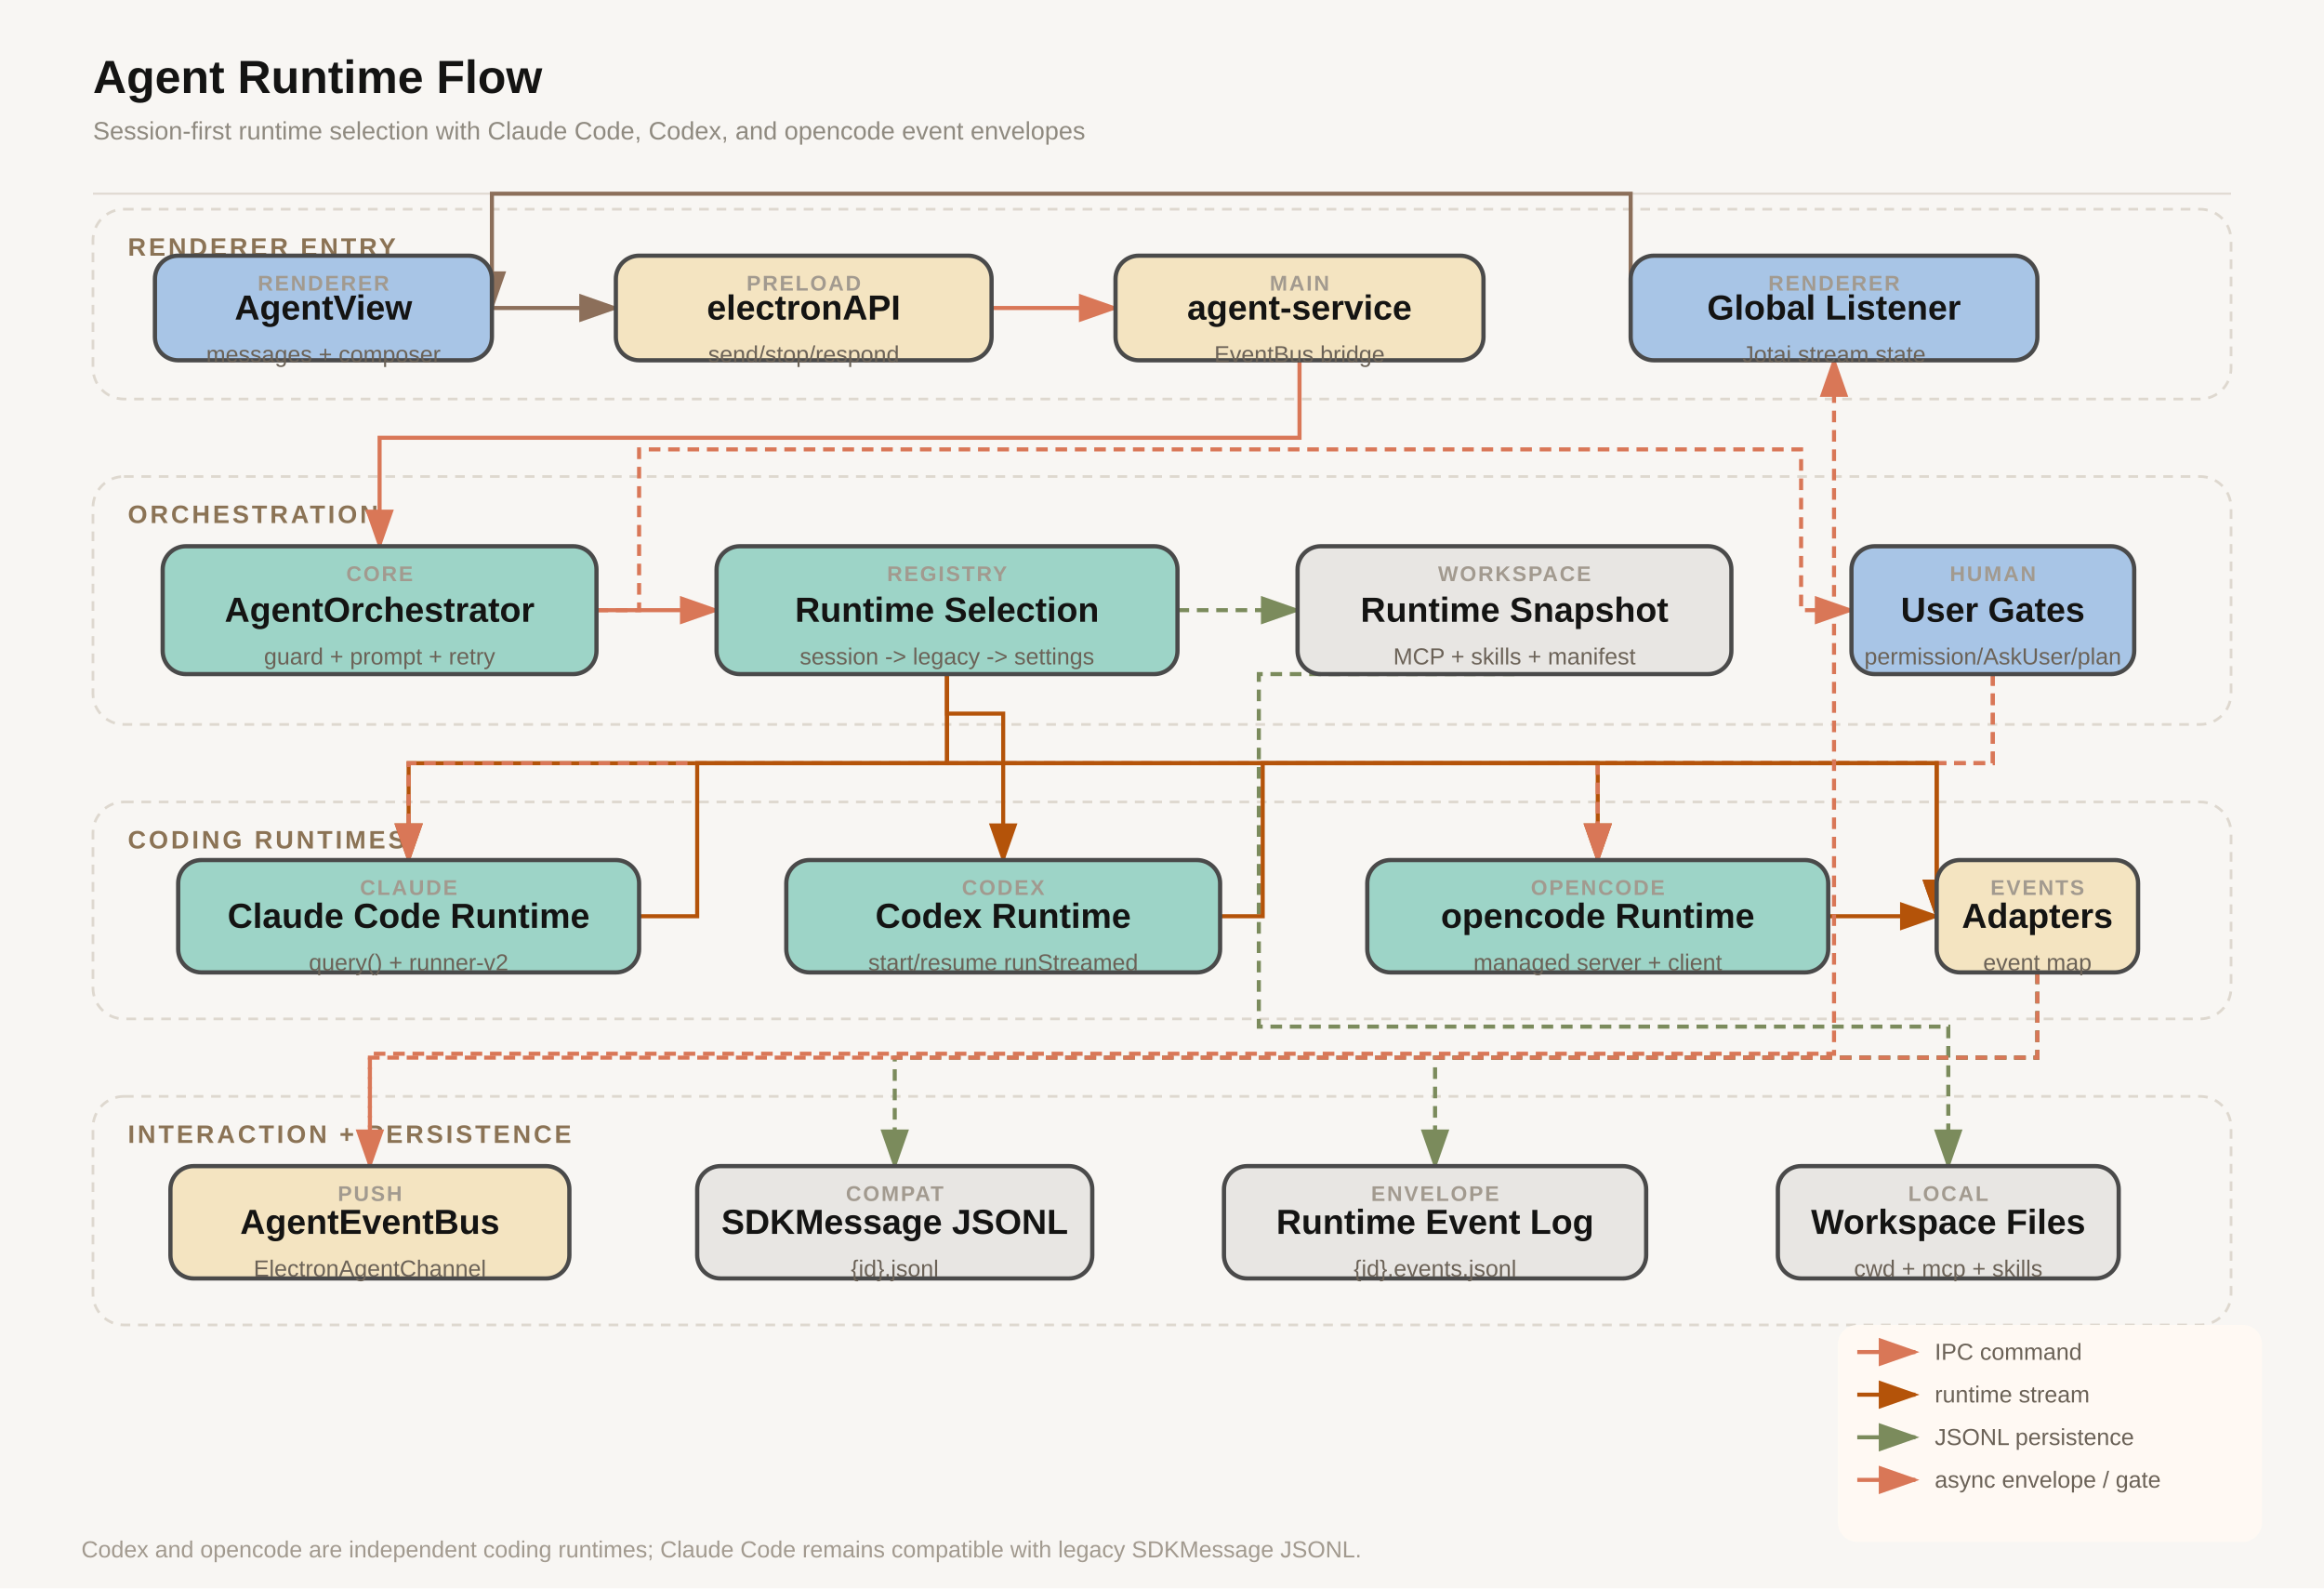
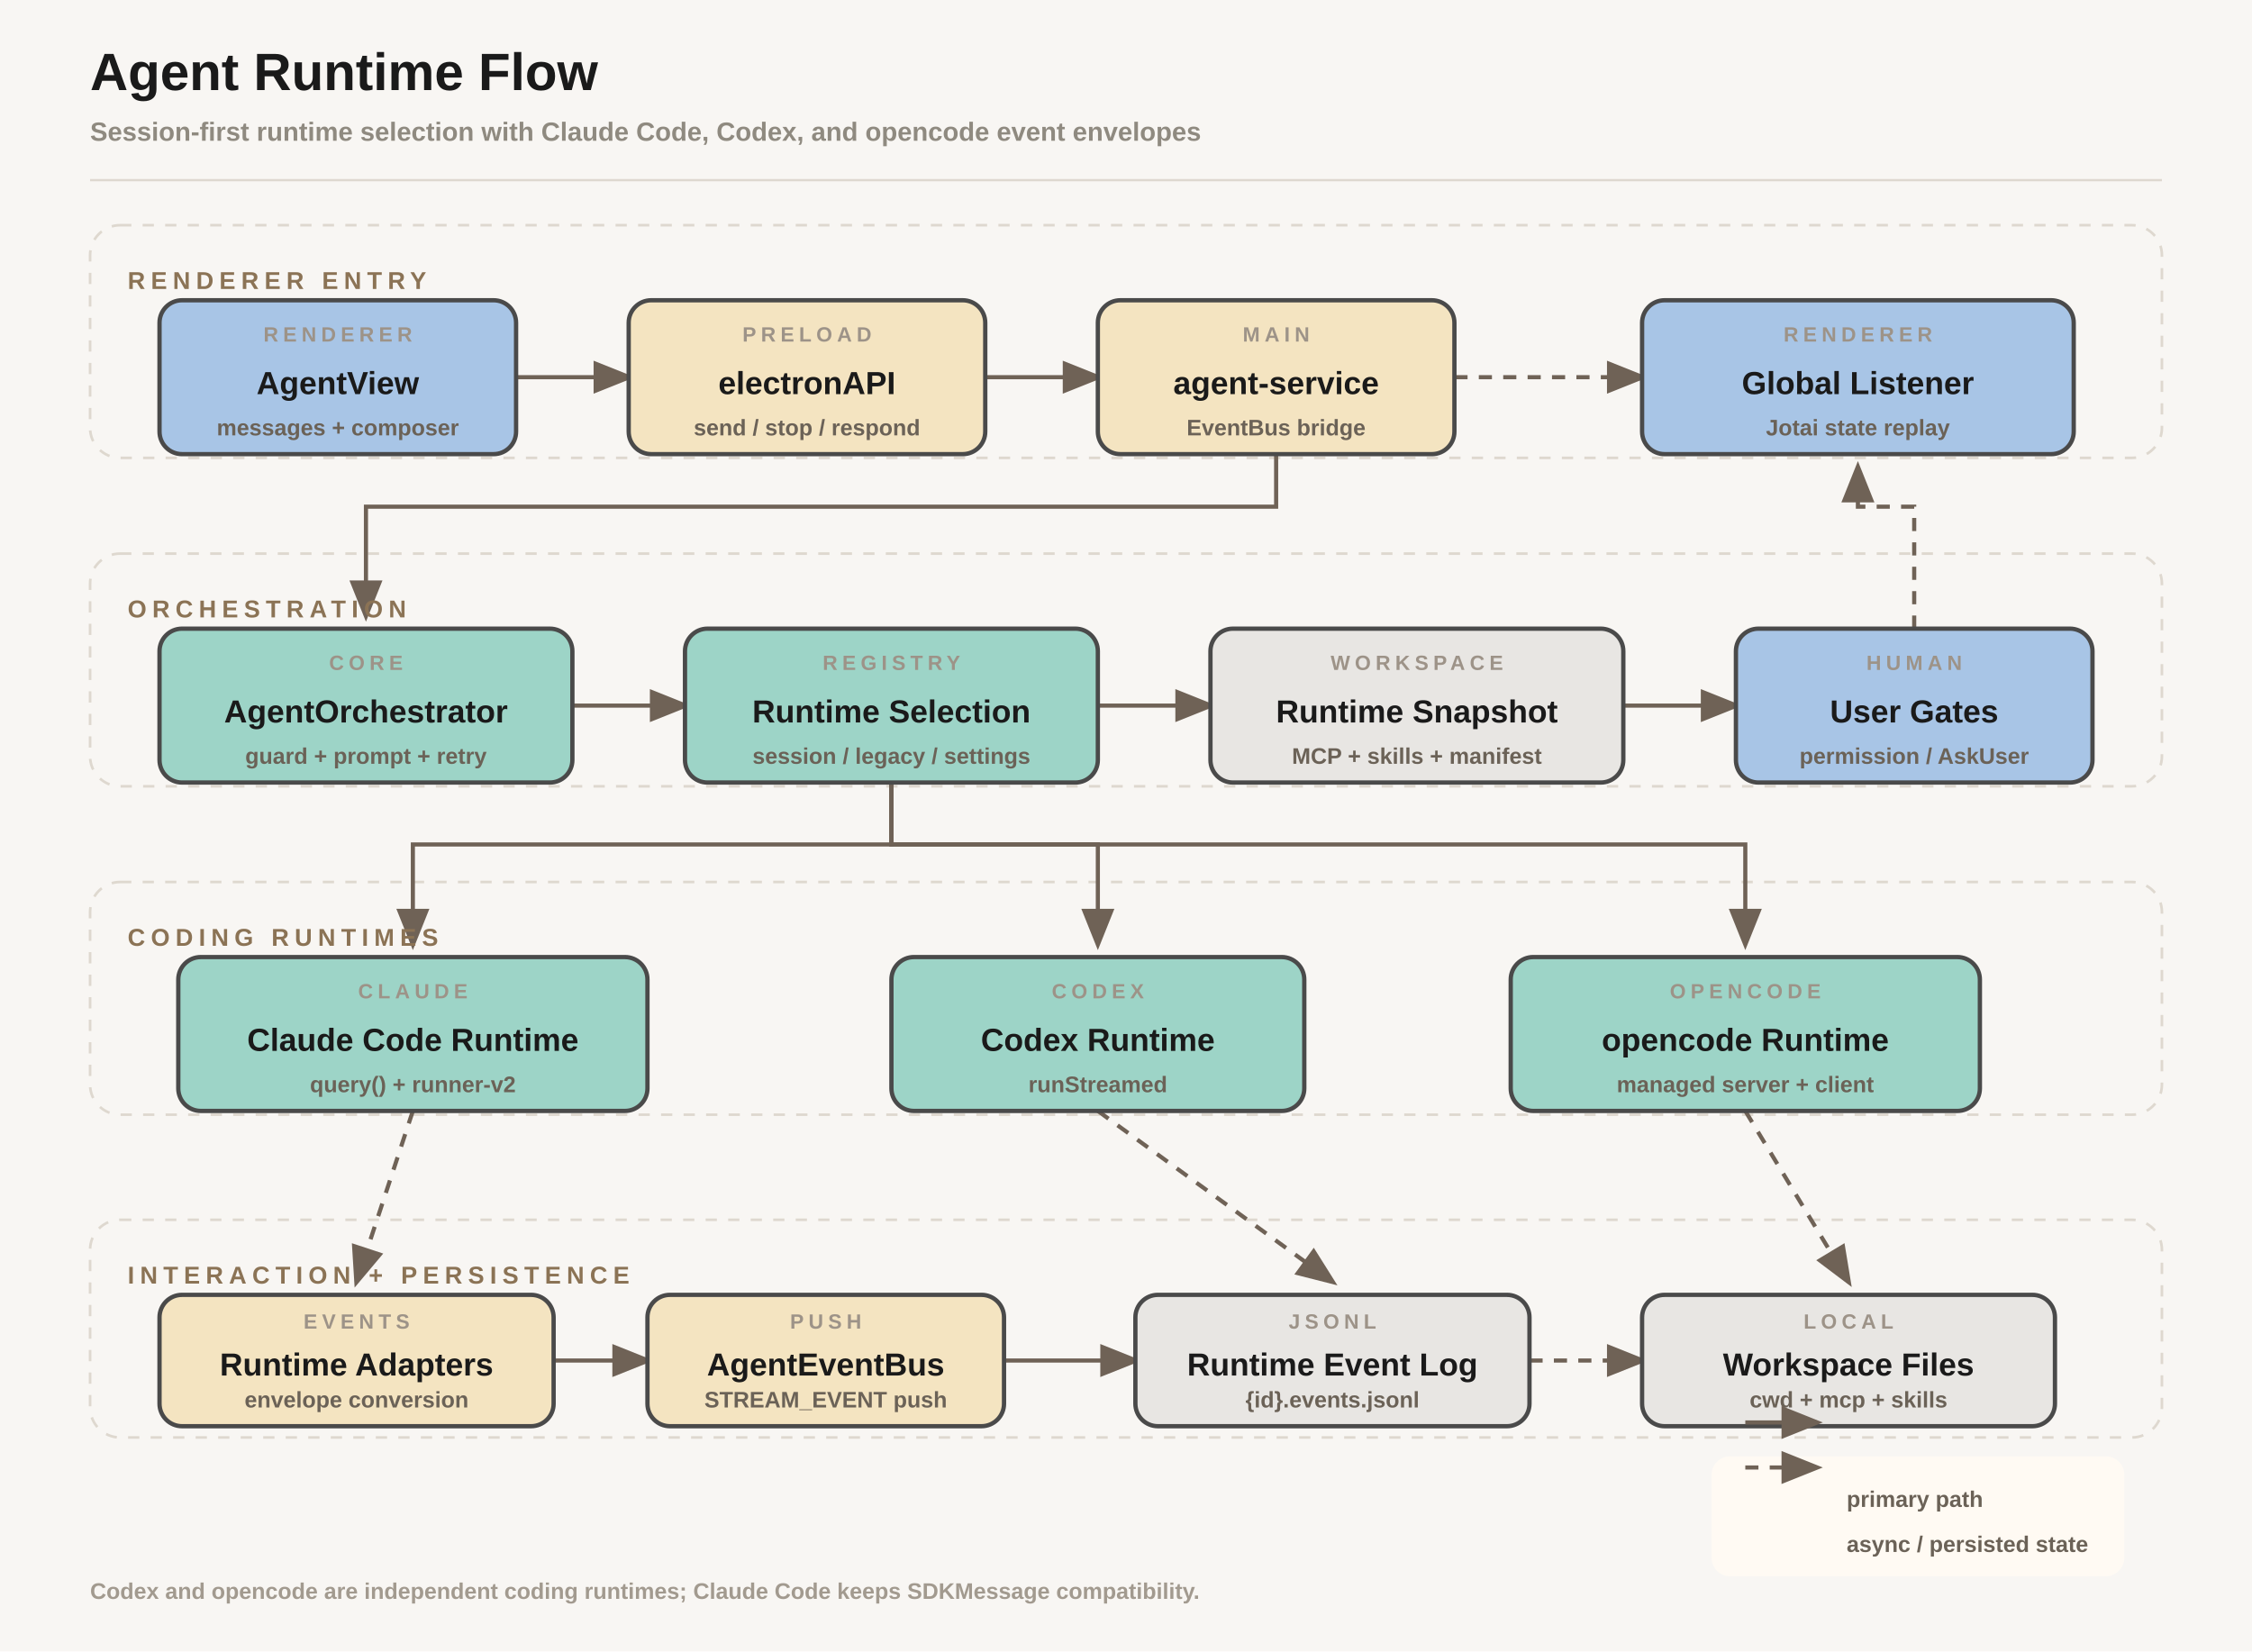
- <svg xmlns="http://www.w3.org/2000/svg" viewBox="0 0 1200 820" width="1200" height="820">
+ <svg xmlns="http://www.w3.org/2000/svg" viewBox="0 0 1200 880" width="1200" height="880">
  <defs>
-     <marker id="arrowA" markerWidth="10" markerHeight="7" refX="9" refY="3.5" orient="auto">
-       <polygon points="0 0, 10 3.5, 0 7" fill="#d97757" />
-     </marker>
-     <marker id="arrowB" markerWidth="10" markerHeight="7" refX="9" refY="3.5" orient="auto">
-       <polygon points="0 0, 10 3.5, 0 7" fill="#7b8b5c" />
-     </marker>
-     <marker id="arrowC" markerWidth="10" markerHeight="7" refX="9" refY="3.5" orient="auto">
-       <polygon points="0 0, 10 3.5, 0 7" fill="#8c6f5a" />
-     </marker>
-     <marker id="arrowE" markerWidth="10" markerHeight="7" refX="9" refY="3.5" orient="auto">
-       <polygon points="0 0, 10 3.5, 0 7" fill="#b45309" />
-     </marker>
-     <marker id="arrowF" markerWidth="10" markerHeight="7" refX="9" refY="3.5" orient="auto">
-       <polygon points="0 0, 10 3.5, 0 7" fill="#9a6fb0" />
-     </marker>
-     <marker id="arrowG" markerWidth="10" markerHeight="7" refX="9" refY="3.5" orient="auto">
-       <polygon points="0 0, 10 3.5, 0 7" fill="#d97757" />
-     </marker>
-     <marker id="arrowH" markerWidth="10" markerHeight="7" refX="9" refY="3.5" orient="auto">
-       <polygon points="0 0, 10 3.5, 0 7" fill="#8f8a80" />
+     <marker id="arrow" markerWidth="10" markerHeight="8" refX="8.5" refY="4" orient="auto">
+       <polygon points="0 0, 10 4, 0 8" fill="#6f6256" />
    </marker>
    <style>
-     text { font-family: -apple-system, BlinkMacSystemFont, 'Segoe UI', 'Helvetica Neue', Arial, 'PingFang SC', 'Microsoft YaHei', 'Microsoft JhengHei', 'SimHei', sans-serif; }
-     .title { font-size: 24px; font-weight: 700; fill: #141413; }
-     .subtitle { font-size: 13px; font-weight: 500; fill: #8f8a80; }
-     .section { font-size: 13px; font-weight: 700; fill: #8b7355; letter-spacing: 1.4px; }
-     .section-sub { font-size: 12px; font-weight: 500; fill: #b4aba0; }
-     .node-title { font-size: 18px; font-weight: 700; fill: #141413; }
-     .node-sub { font-size: 12px; font-weight: 500; fill: #6b6257; }
-     .node-type { font-size: 11px; font-weight: 700; fill: #a29a8f; letter-spacing: 0.08em; }
-     .arrow-label { font-size: 12px; font-weight: 600; fill: #6b6257; }
-     .legend { font-size: 12px; font-weight: 500; fill: #6b6257; }
-     .footnote { font-size: 12px; font-weight: 500; fill: #a29a8f; }
+       text { font-family: -apple-system, BlinkMacSystemFont, 'Segoe UI', 'Helvetica Neue', Arial, 'PingFang SC', 'Microsoft YaHei', 'Microsoft JhengHei', 'SimHei', sans-serif; letter-spacing: 0; }
+       .title { font-size: 28px; font-weight: 800; fill: #1a1a1a; }
+       .subtitle { font-size: 14px; font-weight: 600; fill: #8f8a80; }
+       .section { font-size: 13px; font-weight: 800; fill: #8b7355; letter-spacing: 3px; }
+       .node-type { font-size: 11px; font-weight: 800; fill: #9d9388; letter-spacing: 2.5px; }
+       .node-title { font-weight: 800; fill: #1a1a1a; }
+       .node-sub { font-size: 12px; font-weight: 650; fill: #6b6257; }
+       .footnote { font-size: 12px; font-weight: 650; fill: #a29a8f; }
+       .legend { font-size: 12px; font-weight: 750; fill: #6b6257; }
    </style>
  </defs>
-   <rect width="1200.0" height="820.0" fill="#f8f6f3" />
-   <text x="48.0" y="48" text-anchor="start" class="title">Agent Runtime Flow</text>
-   <text x="48.0" y="72" text-anchor="start" class="subtitle">Session-first runtime selection with Claude Code, Codex, and opencode event envelopes</text>
-   <line x1="48" y1="100" x2="1152.0" y2="100" stroke="#ded8cf" stroke-width="1" />
-   <rect x="48.0" y="108.0" width="1104.0" height="98.0" rx="16.0" fill="none" stroke="#ded8cf" stroke-width="1.4" stroke-dasharray="5 4" />
-   <text x="66.0" y="132.0" class="section">RENDERER ENTRY</text>
-   <rect x="48.0" y="246.0" width="1104.0" height="128.0" rx="16.0" fill="none" stroke="#ded8cf" stroke-width="1.4" stroke-dasharray="5 4" />
-   <text x="66.0" y="270.0" class="section">ORCHESTRATION</text>
-   <rect x="48.0" y="414.0" width="1104.0" height="112.0" rx="16.0" fill="none" stroke="#ded8cf" stroke-width="1.4" stroke-dasharray="5 4" />
-   <text x="66.0" y="438.0" class="section">CODING RUNTIMES</text>
-   <rect x="48.0" y="566.0" width="1104.0" height="118.0" rx="16.0" fill="none" stroke="#ded8cf" stroke-width="1.4" stroke-dasharray="5 4" />
-   <text x="66.0" y="590.0" class="section">INTERACTION + PERSISTENCE</text>
-   <path d="M 254.0,159.0 L 318.0,159.0" fill="none" stroke="#8c6f5a" stroke-width="2.1" marker-end="url(#arrowC)" />
-   <path d="M 512.0,159.0 L 576.0,159.0" fill="none" stroke="#d97757" stroke-width="2.1" marker-end="url(#arrowA)" />
-   <path d="M 671.0,186.0 L 671.0,226.0 L 196.0,226.0 L 196.0,282.0" fill="none" stroke="#d97757" stroke-width="2.1" marker-end="url(#arrowA)" />
-   <path d="M 308.0,315.0 L 370.0,315.0" fill="none" stroke="#d97757" stroke-width="2.1" marker-end="url(#arrowA)" />
-   <path d="M 608.0,315.0 L 670.0,315.0" fill="none" stroke="#7b8b5c" stroke-width="2.1" marker-end="url(#arrowB)" stroke-dasharray="6,4" />
-   <path d="M 782.0,348.0 L 650.0,348.0 L 650.0,530.0 L 1006.0,530.0 L 1006.0,602.0" fill="none" stroke="#7b8b5c" stroke-width="2.1" marker-end="url(#arrowB)" stroke-dasharray="6,4" />
-   <path d="M 489.0,348.0 L 489.0,394.0 L 211.0,394.0 L 211.0,444.0" fill="none" stroke="#b45309" stroke-width="2.1" marker-end="url(#arrowE)" />
-   <path d="M 489.0,348.0 L 489.0,368.4 L 518.0,368.4 L 518.0,444.0" fill="none" stroke="#b45309" stroke-width="2.1" marker-end="url(#arrowE)" />
-   <path d="M 489.0,348.0 L 489.0,394.0 L 825.0,394.0 L 825.0,444.0" fill="none" stroke="#b45309" stroke-width="2.1" marker-end="url(#arrowE)" />
-   <path d="M 308.0,315.0 L 330.0,315.0 L 330.0,232.0 L 930.0,232.0 L 930.0,315.0 L 956.0,315.0" fill="none" stroke="#d97757" stroke-width="2.1" marker-end="url(#arrowA)" stroke-dasharray="6,4" />
-   <path d="M 1029.0,348.0 L 1029.0,394.0 L 211.0,394.0 L 211.0,444.0" fill="none" stroke="#d97757" stroke-width="2.1" marker-end="url(#arrowA)" stroke-dasharray="6,4" />
-   <path d="M 1029.0,348.0 L 1029.0,394.0 L 825.0,394.0 L 825.0,444.0" fill="none" stroke="#d97757" stroke-width="2.1" marker-end="url(#arrowA)" stroke-dasharray="6,4" />
-   <path d="M 330.0,473.0 L 360.0,473.0 L 360.0,394.0 L 1000.0,394.0 L 1000.0,473.0" fill="none" stroke="#b45309" stroke-width="2.1" marker-end="url(#arrowE)" />
-   <path d="M 630.0,473.0 L 652.0,473.0 L 652.0,394.0 L 1000.0,394.0 L 1000.0,473.0" fill="none" stroke="#b45309" stroke-width="2.1" marker-end="url(#arrowE)" />
-   <path d="M 944.0,473.0 L 1000.0,473.0" fill="none" stroke="#b45309" stroke-width="2.1" marker-end="url(#arrowE)" />
-   <path d="M 1052.0,502.0 L 1052.0,546.0 L 741.0,546.0 L 741.0,602.0" fill="none" stroke="#7b8b5c" stroke-width="2.1" marker-end="url(#arrowB)" stroke-dasharray="6,4" />
-   <path d="M 1052.0,502.0 L 1052.0,546.0 L 462.0,546.0 L 462.0,602.0" fill="none" stroke="#7b8b5c" stroke-width="2.1" marker-end="url(#arrowB)" stroke-dasharray="6,4" />
-   <path d="M 1052.0,502.0 L 1052.0,546.0 L 191.0,546.0 L 191.0,602.0" fill="none" stroke="#d97757" stroke-width="2.1" marker-end="url(#arrowA)" stroke-dasharray="6,4" />
-   <path d="M 191.0,602.0 L 191.0,544.0 L 947.0,544.0 L 947.0,186.0" fill="none" stroke="#d97757" stroke-width="2.1" marker-end="url(#arrowA)" stroke-dasharray="6,4" />
-   <path d="M 842.0,159.0 L 842.0,100.0 L 254.0,100.0 L 254.0,159.0" fill="none" stroke="#8c6f5a" stroke-width="2.1" marker-end="url(#arrowC)" />
-   <rect x="80.0" y="132.0" width="174.0" height="54.0" rx="12.0" fill="#a8c5e6" stroke="#4a4a4a" stroke-width="2.2" />
-   <text x="167.0" y="150.0" text-anchor="middle" class="node-type">RENDERER</text>
-   <text x="167.0" y="165.0" text-anchor="middle" class="node-title">AgentView</text>
-   <text x="167.0" y="187.0" text-anchor="middle" class="node-sub">messages + composer</text>
-   <rect x="318.0" y="132.0" width="194.0" height="54.0" rx="12.0" fill="#f4e4c1" stroke="#4a4a4a" stroke-width="2.2" />
-   <text x="415.0" y="150.0" text-anchor="middle" class="node-type">PRELOAD</text>
-   <text x="415.0" y="165.0" text-anchor="middle" class="node-title">electronAPI</text>
-   <text x="415.0" y="187.0" text-anchor="middle" class="node-sub">send/stop/respond</text>
-   <rect x="576.0" y="132.0" width="190.0" height="54.0" rx="12.0" fill="#f4e4c1" stroke="#4a4a4a" stroke-width="2.2" />
-   <text x="671.0" y="150.0" text-anchor="middle" class="node-type">MAIN</text>
-   <text x="671.0" y="165.0" text-anchor="middle" class="node-title">agent-service</text>
-   <text x="671.0" y="187.0" text-anchor="middle" class="node-sub">EventBus bridge</text>
-   <rect x="842.0" y="132.0" width="210.0" height="54.0" rx="12.0" fill="#a8c5e6" stroke="#4a4a4a" stroke-width="2.2" />
-   <text x="947.0" y="150.0" text-anchor="middle" class="node-type">RENDERER</text>
-   <text x="947.0" y="165.0" text-anchor="middle" class="node-title">Global Listener</text>
-   <text x="947.0" y="187.0" text-anchor="middle" class="node-sub">Jotai stream state</text>
-   <rect x="84.0" y="282.0" width="224.0" height="66.0" rx="12.0" fill="#9dd4c7" stroke="#4a4a4a" stroke-width="2.2" />
-   <text x="196.0" y="300.0" text-anchor="middle" class="node-type">CORE</text>
-   <text x="196.0" y="321.0" text-anchor="middle" class="node-title">AgentOrchestrator</text>
-   <text x="196.0" y="343.0" text-anchor="middle" class="node-sub">guard + prompt + retry</text>
-   <rect x="370.0" y="282.0" width="238.0" height="66.0" rx="12.0" fill="#9dd4c7" stroke="#4a4a4a" stroke-width="2.2" />
-   <text x="489.0" y="300.0" text-anchor="middle" class="node-type">REGISTRY</text>
-   <text x="489.0" y="321.0" text-anchor="middle" class="node-title">Runtime Selection</text>
-   <text x="489.0" y="343.0" text-anchor="middle" class="node-sub">session -&gt; legacy -&gt; settings</text>
-   <rect x="670.0" y="282.0" width="224.0" height="66.0" rx="12.0" fill="#e8e6e3" stroke="#4a4a4a" stroke-width="2.2" />
-   <text x="782.0" y="300.0" text-anchor="middle" class="node-type">WORKSPACE</text>
-   <text x="782.0" y="321.0" text-anchor="middle" class="node-title">Runtime Snapshot</text>
-   <text x="782.0" y="343.0" text-anchor="middle" class="node-sub">MCP + skills + manifest</text>
-   <rect x="956.0" y="282.0" width="146.0" height="66.0" rx="12.0" fill="#a8c5e6" stroke="#4a4a4a" stroke-width="2.2" />
-   <text x="1029.0" y="300.0" text-anchor="middle" class="node-type">HUMAN</text>
-   <text x="1029.0" y="321.0" text-anchor="middle" class="node-title">User Gates</text>
-   <text x="1029.0" y="343.0" text-anchor="middle" class="node-sub">permission/AskUser/plan</text>
-   <rect x="92.0" y="444.0" width="238.0" height="58.0" rx="12.0" fill="#9dd4c7" stroke="#4a4a4a" stroke-width="2.2" />
-   <text x="211.0" y="462.0" text-anchor="middle" class="node-type">CLAUDE</text>
-   <text x="211.0" y="479.0" text-anchor="middle" class="node-title">Claude Code Runtime</text>
-   <text x="211.0" y="501.0" text-anchor="middle" class="node-sub">query() + runner-v2</text>
-   <rect x="406.0" y="444.0" width="224.0" height="58.0" rx="12.0" fill="#9dd4c7" stroke="#4a4a4a" stroke-width="2.2" />
-   <text x="518.0" y="462.0" text-anchor="middle" class="node-type">CODEX</text>
-   <text x="518.0" y="479.0" text-anchor="middle" class="node-title">Codex Runtime</text>
-   <text x="518.0" y="501.0" text-anchor="middle" class="node-sub">start/resume runStreamed</text>
-   <rect x="706.0" y="444.0" width="238.0" height="58.0" rx="12.0" fill="#9dd4c7" stroke="#4a4a4a" stroke-width="2.2" />
-   <text x="825.0" y="462.0" text-anchor="middle" class="node-type">OPENCODE</text>
-   <text x="825.0" y="479.0" text-anchor="middle" class="node-title">opencode Runtime</text>
-   <text x="825.0" y="501.0" text-anchor="middle" class="node-sub">managed server + client</text>
-   <rect x="1000.0" y="444.0" width="104.0" height="58.0" rx="12.0" fill="#f4e4c1" stroke="#4a4a4a" stroke-width="2.2" />
-   <text x="1052.0" y="462.0" text-anchor="middle" class="node-type">EVENTS</text>
-   <text x="1052.0" y="479.0" text-anchor="middle" class="node-title">Adapters</text>
-   <text x="1052.0" y="501.0" text-anchor="middle" class="node-sub">event map</text>
-   <rect x="88.0" y="602.0" width="206.0" height="58.0" rx="12.0" fill="#f4e4c1" stroke="#4a4a4a" stroke-width="2.2" />
-   <text x="191.0" y="620.0" text-anchor="middle" class="node-type">PUSH</text>
-   <text x="191.0" y="637.0" text-anchor="middle" class="node-title">AgentEventBus</text>
-   <text x="191.0" y="659.0" text-anchor="middle" class="node-sub">ElectronAgentChannel</text>
-   <rect x="360.0" y="602.0" width="204.0" height="58.0" rx="12.0" fill="#e8e6e3" stroke="#4a4a4a" stroke-width="2.2" />
-   <text x="462.0" y="620.0" text-anchor="middle" class="node-type">COMPAT</text>
-   <text x="462.0" y="637.0" text-anchor="middle" class="node-title">SDKMessage JSONL</text>
-   <text x="462.0" y="659.0" text-anchor="middle" class="node-sub">{id}.jsonl</text>
-   <rect x="632.0" y="602.0" width="218.0" height="58.0" rx="12.0" fill="#e8e6e3" stroke="#4a4a4a" stroke-width="2.2" />
-   <text x="741.0" y="620.0" text-anchor="middle" class="node-type">ENVELOPE</text>
-   <text x="741.0" y="637.0" text-anchor="middle" class="node-title">Runtime Event Log</text>
-   <text x="741.0" y="659.0" text-anchor="middle" class="node-sub">{id}.events.jsonl</text>
-   <rect x="918.0" y="602.0" width="176.0" height="58.0" rx="12.0" fill="#e8e6e3" stroke="#4a4a4a" stroke-width="2.2" />
-   <text x="1006.0" y="620.0" text-anchor="middle" class="node-type">LOCAL</text>
-   <text x="1006.0" y="637.0" text-anchor="middle" class="node-title">Workspace Files</text>
-   <text x="1006.0" y="659.0" text-anchor="middle" class="node-sub">cwd + mcp + skills</text>
-   <rect x="949.0" y="684.0" width="219" height="112" rx="10" fill="#fffaf3" opacity="0.94" />
-   <line x1="959.0" y1="698.0" x2="989.0" y2="698.0" stroke="#d97757" stroke-width="2.1" marker-end="url(#arrowA)" />
-   <text x="999.0" y="702.0" class="legend">IPC command</text>
-   <line x1="959.0" y1="720.0" x2="989.0" y2="720.0" stroke="#b45309" stroke-width="2.1" marker-end="url(#arrowE)" />
-   <text x="999.0" y="724.0" class="legend">runtime stream</text>
-   <line x1="959.0" y1="742.0" x2="989.0" y2="742.0" stroke="#7b8b5c" stroke-width="2.1" marker-end="url(#arrowB)" />
-   <text x="999.0" y="746.0" class="legend">JSONL persistence</text>
-   <line x1="959.0" y1="764.0" x2="989.0" y2="764.0" stroke="#d97757" stroke-width="2.1" marker-end="url(#arrowA)" />
-   <text x="999.0" y="768.0" class="legend">async envelope / gate</text>
-   <text x="42.0" y="804.0" class="footnote">Codex and opencode are independent coding runtimes; Claude Code remains compatible with legacy SDKMessage JSONL.</text>
+   <rect width="1200" height="880" fill="#f8f6f3" />
+   <text x="48" y="48" text-anchor="start" class="title">Agent Runtime Flow</text>
+   <text x="48" y="75" text-anchor="start" class="subtitle">Session-first runtime selection with Claude Code, Codex, and opencode event envelopes</text>
+   <line x1="48" y1="96" x2="1152" y2="96" stroke="#ded8cf" stroke-width="1.2" />
+   <rect x="48" y="120" width="1104" height="124" rx="16" fill="none" stroke="#ded8cf" stroke-width="1.4" stroke-dasharray="6 6" />
+   <rect x="48" y="295" width="1104" height="124" rx="16" fill="none" stroke="#ded8cf" stroke-width="1.4" stroke-dasharray="6 6" />
+   <rect x="48" y="470" width="1104" height="124" rx="16" fill="none" stroke="#ded8cf" stroke-width="1.4" stroke-dasharray="6 6" />
+   <rect x="48" y="650" width="1104" height="116" rx="16" fill="none" stroke="#ded8cf" stroke-width="1.4" stroke-dasharray="6 6" />
+   <line x1="275" y1="201" x2="335" y2="201" fill="none" stroke="#6f6256" stroke-width="2.2" marker-end="url(#arrow)" />
+   <line x1="525" y1="201" x2="585" y2="201" fill="none" stroke="#6f6256" stroke-width="2.2" marker-end="url(#arrow)" />
+   <line x1="775" y1="201" x2="875" y2="201" fill="none" stroke="#6f6256" stroke-width="2.2" stroke-dasharray="7 6" marker-end="url(#arrow)" />
+   <path d="M 680,242 L 680,270 L 195,270 L 195,328" fill="none" stroke="#6f6256" stroke-width="2.2" marker-end="url(#arrow)" />
+   <line x1="305" y1="376" x2="365" y2="376" fill="none" stroke="#6f6256" stroke-width="2.2" marker-end="url(#arrow)" />
+   <line x1="585" y1="376" x2="645" y2="376" fill="none" stroke="#6f6256" stroke-width="2.2" marker-end="url(#arrow)" />
+   <line x1="865" y1="376" x2="925" y2="376" fill="none" stroke="#6f6256" stroke-width="2.2" marker-end="url(#arrow)" />
+   <path d="M 1020,335 L 1020,270 L 990,270 L 990,249" fill="none" stroke="#6f6256" stroke-width="2.2" stroke-dasharray="7 6" marker-end="url(#arrow)" />
+   <path d="M 475,417 L 475,450 L 220,450 L 220,503" fill="none" stroke="#6f6256" stroke-width="2.2" marker-end="url(#arrow)" />
+   <path d="M 475,417 L 475,450 L 585,450 L 585,503" fill="none" stroke="#6f6256" stroke-width="2.2" marker-end="url(#arrow)" />
+   <path d="M 475,417 L 475,450 L 930,450 L 930,503" fill="none" stroke="#6f6256" stroke-width="2.2" marker-end="url(#arrow)" />
+   <line x1="220" y1="592" x2="190" y2="683" fill="none" stroke="#6f6256" stroke-width="2.2" stroke-dasharray="7 6" marker-end="url(#arrow)" />
+   <line x1="585" y1="592" x2="710" y2="683" fill="none" stroke="#6f6256" stroke-width="2.2" stroke-dasharray="7 6" marker-end="url(#arrow)" />
+   <line x1="930" y1="592" x2="985" y2="683" fill="none" stroke="#6f6256" stroke-width="2.2" stroke-dasharray="7 6" marker-end="url(#arrow)" />
+   <line x1="295" y1="725" x2="345" y2="725" fill="none" stroke="#6f6256" stroke-width="2.2" marker-end="url(#arrow)" />
+   <line x1="535" y1="725" x2="605" y2="725" fill="none" stroke="#6f6256" stroke-width="2.2" marker-end="url(#arrow)" />
+   <line x1="815" y1="725" x2="875" y2="725" fill="none" stroke="#6f6256" stroke-width="2.2" stroke-dasharray="7 6" marker-end="url(#arrow)" />
+   <text x="68" y="154" text-anchor="start" class="section">RENDERER ENTRY</text>
+   <text x="68" y="329" text-anchor="start" class="section">ORCHESTRATION</text>
+   <text x="68" y="504" text-anchor="start" class="section">CODING RUNTIMES</text>
+   <text x="68" y="684" text-anchor="start" class="section">INTERACTION + PERSISTENCE</text>
+   <g id="agentview">
+     <rect x="85" y="160" width="190" height="82" rx="12" fill="#a8c5e6" stroke="#4a4a4a" stroke-width="2.3" />
+     <text x="180.0" y="182" text-anchor="middle" class="node-type">RENDERER</text>
+     <text x="180.0" y="210" text-anchor="middle" class="node-title" style="font-size:17px">AgentView</text>
+     <text x="180.0" y="232" text-anchor="middle" class="node-sub" style="font-size:12px">messages + composer</text>
+   </g>
+   <g id="preload">
+     <rect x="335" y="160" width="190" height="82" rx="12" fill="#f4e4c1" stroke="#4a4a4a" stroke-width="2.3" />
+     <text x="430.0" y="182" text-anchor="middle" class="node-type">PRELOAD</text>
+     <text x="430.0" y="210" text-anchor="middle" class="node-title" style="font-size:17px">electronAPI</text>
+     <text x="430.0" y="232" text-anchor="middle" class="node-sub" style="font-size:12px">send / stop / respond</text>
+   </g>
+   <g id="service">
+     <rect x="585" y="160" width="190" height="82" rx="12" fill="#f4e4c1" stroke="#4a4a4a" stroke-width="2.3" />
+     <text x="680.0" y="182" text-anchor="middle" class="node-type">MAIN</text>
+     <text x="680.0" y="210" text-anchor="middle" class="node-title" style="font-size:17px">agent-service</text>
+     <text x="680.0" y="232" text-anchor="middle" class="node-sub" style="font-size:12px">EventBus bridge</text>
+   </g>
+   <g id="listener">
+     <rect x="875" y="160" width="230" height="82" rx="12" fill="#a8c5e6" stroke="#4a4a4a" stroke-width="2.3" />
+     <text x="990.0" y="182" text-anchor="middle" class="node-type">RENDERER</text>
+     <text x="990.0" y="210" text-anchor="middle" class="node-title" style="font-size:17px">Global Listener</text>
+     <text x="990.0" y="232" text-anchor="middle" class="node-sub" style="font-size:12px">Jotai state replay</text>
+   </g>
+   <g id="orch">
+     <rect x="85" y="335" width="220" height="82" rx="12" fill="#9dd4c7" stroke="#4a4a4a" stroke-width="2.3" />
+     <text x="195.0" y="357" text-anchor="middle" class="node-type">CORE</text>
+     <text x="195.0" y="385" text-anchor="middle" class="node-title" style="font-size:17px">AgentOrchestrator</text>
+     <text x="195.0" y="407" text-anchor="middle" class="node-sub" style="font-size:12px">guard + prompt + retry</text>
+   </g>
+   <g id="selection">
+     <rect x="365" y="335" width="220" height="82" rx="12" fill="#9dd4c7" stroke="#4a4a4a" stroke-width="2.3" />
+     <text x="475.0" y="357" text-anchor="middle" class="node-type">REGISTRY</text>
+     <text x="475.0" y="385" text-anchor="middle" class="node-title" style="font-size:17px">Runtime Selection</text>
+     <text x="475.0" y="407" text-anchor="middle" class="node-sub" style="font-size:12px">session / legacy / settings</text>
+   </g>
+   <g id="snapshot">
+     <rect x="645" y="335" width="220" height="82" rx="12" fill="#e8e6e3" stroke="#4a4a4a" stroke-width="2.3" />
+     <text x="755.0" y="357" text-anchor="middle" class="node-type">WORKSPACE</text>
+     <text x="755.0" y="385" text-anchor="middle" class="node-title" style="font-size:17px">Runtime Snapshot</text>
+     <text x="755.0" y="407" text-anchor="middle" class="node-sub" style="font-size:12px">MCP + skills + manifest</text>
+   </g>
+   <g id="gates">
+     <rect x="925" y="335" width="190" height="82" rx="12" fill="#a8c5e6" stroke="#4a4a4a" stroke-width="2.3" />
+     <text x="1020.0" y="357" text-anchor="middle" class="node-type">HUMAN</text>
+     <text x="1020.0" y="385" text-anchor="middle" class="node-title" style="font-size:17px">User Gates</text>
+     <text x="1020.0" y="407" text-anchor="middle" class="node-sub" style="font-size:12px">permission / AskUser</text>
+   </g>
+   <g id="claude">
+     <rect x="95" y="510" width="250" height="82" rx="12" fill="#9dd4c7" stroke="#4a4a4a" stroke-width="2.3" />
+     <text x="220.0" y="532" text-anchor="middle" class="node-type">CLAUDE</text>
+     <text x="220.0" y="560" text-anchor="middle" class="node-title" style="font-size:17px">Claude Code Runtime</text>
+     <text x="220.0" y="582" text-anchor="middle" class="node-sub" style="font-size:12px">query() + runner-v2</text>
+   </g>
+   <g id="codex">
+     <rect x="475" y="510" width="220" height="82" rx="12" fill="#9dd4c7" stroke="#4a4a4a" stroke-width="2.3" />
+     <text x="585.0" y="532" text-anchor="middle" class="node-type">CODEX</text>
+     <text x="585.0" y="560" text-anchor="middle" class="node-title" style="font-size:17px">Codex Runtime</text>
+     <text x="585.0" y="582" text-anchor="middle" class="node-sub" style="font-size:12px">runStreamed</text>
+   </g>
+   <g id="opencode">
+     <rect x="805" y="510" width="250" height="82" rx="12" fill="#9dd4c7" stroke="#4a4a4a" stroke-width="2.3" />
+     <text x="930.0" y="532" text-anchor="middle" class="node-type">OPENCODE</text>
+     <text x="930.0" y="560" text-anchor="middle" class="node-title" style="font-size:17px">opencode Runtime</text>
+     <text x="930.0" y="582" text-anchor="middle" class="node-sub" style="font-size:12px">managed server + client</text>
+   </g>
+   <g id="adapter">
+     <rect x="85" y="690" width="210" height="70" rx="12" fill="#f4e4c1" stroke="#4a4a4a" stroke-width="2.3" />
+     <text x="190.0" y="708" text-anchor="middle" class="node-type">EVENTS</text>
+     <text x="190.0" y="733" text-anchor="middle" class="node-title" style="font-size:17px">Runtime Adapters</text>
+     <text x="190.0" y="750" text-anchor="middle" class="node-sub" style="font-size:12px">envelope conversion</text>
+   </g>
+   <g id="eventbus">
+     <rect x="345" y="690" width="190" height="70" rx="12" fill="#f4e4c1" stroke="#4a4a4a" stroke-width="2.3" />
+     <text x="440.0" y="708" text-anchor="middle" class="node-type">PUSH</text>
+     <text x="440.0" y="733" text-anchor="middle" class="node-title" style="font-size:17px">AgentEventBus</text>
+     <text x="440.0" y="750" text-anchor="middle" class="node-sub" style="font-size:12px">STREAM_EVENT push</text>
+   </g>
+   <g id="eventlog">
+     <rect x="605" y="690" width="210" height="70" rx="12" fill="#e8e6e3" stroke="#4a4a4a" stroke-width="2.3" />
+     <text x="710.0" y="708" text-anchor="middle" class="node-type">JSONL</text>
+     <text x="710.0" y="733" text-anchor="middle" class="node-title" style="font-size:17px">Runtime Event Log</text>
+     <text x="710.0" y="750" text-anchor="middle" class="node-sub" style="font-size:12px">{id}.events.jsonl</text>
+   </g>
+   <g id="files">
+     <rect x="875" y="690" width="220" height="70" rx="12" fill="#e8e6e3" stroke="#4a4a4a" stroke-width="2.3" />
+     <text x="985.0" y="708" text-anchor="middle" class="node-type">LOCAL</text>
+     <text x="985.0" y="733" text-anchor="middle" class="node-title" style="font-size:17px">Workspace Files</text>
+     <text x="985.0" y="750" text-anchor="middle" class="node-sub" style="font-size:12px">cwd + mcp + skills</text>
+   </g>
+   <g id="legend">
+     <rect x="912" y="776" width="220" height="64" rx="10" fill="#fffaf3" opacity="40.96" />
+     <line x1="930" y1="758" x2="968" y2="758" fill="none" stroke="#6f6256" stroke-width="2.2" marker-end="url(#arrow)" />
+     <text x="984" y="803" text-anchor="start" class="legend">primary path</text>
+     <line x1="930" y1="782" x2="968" y2="782" fill="none" stroke="#6f6256" stroke-width="2.2" stroke-dasharray="7 6" marker-end="url(#arrow)" />
+     <text x="984" y="827" text-anchor="start" class="legend">async / persisted state</text>
+   </g>
+   <text x="48" y="852" text-anchor="start" class="footnote">Codex and opencode are independent coding runtimes; Claude Code keeps SDKMessage compatibility.</text>
</svg>
